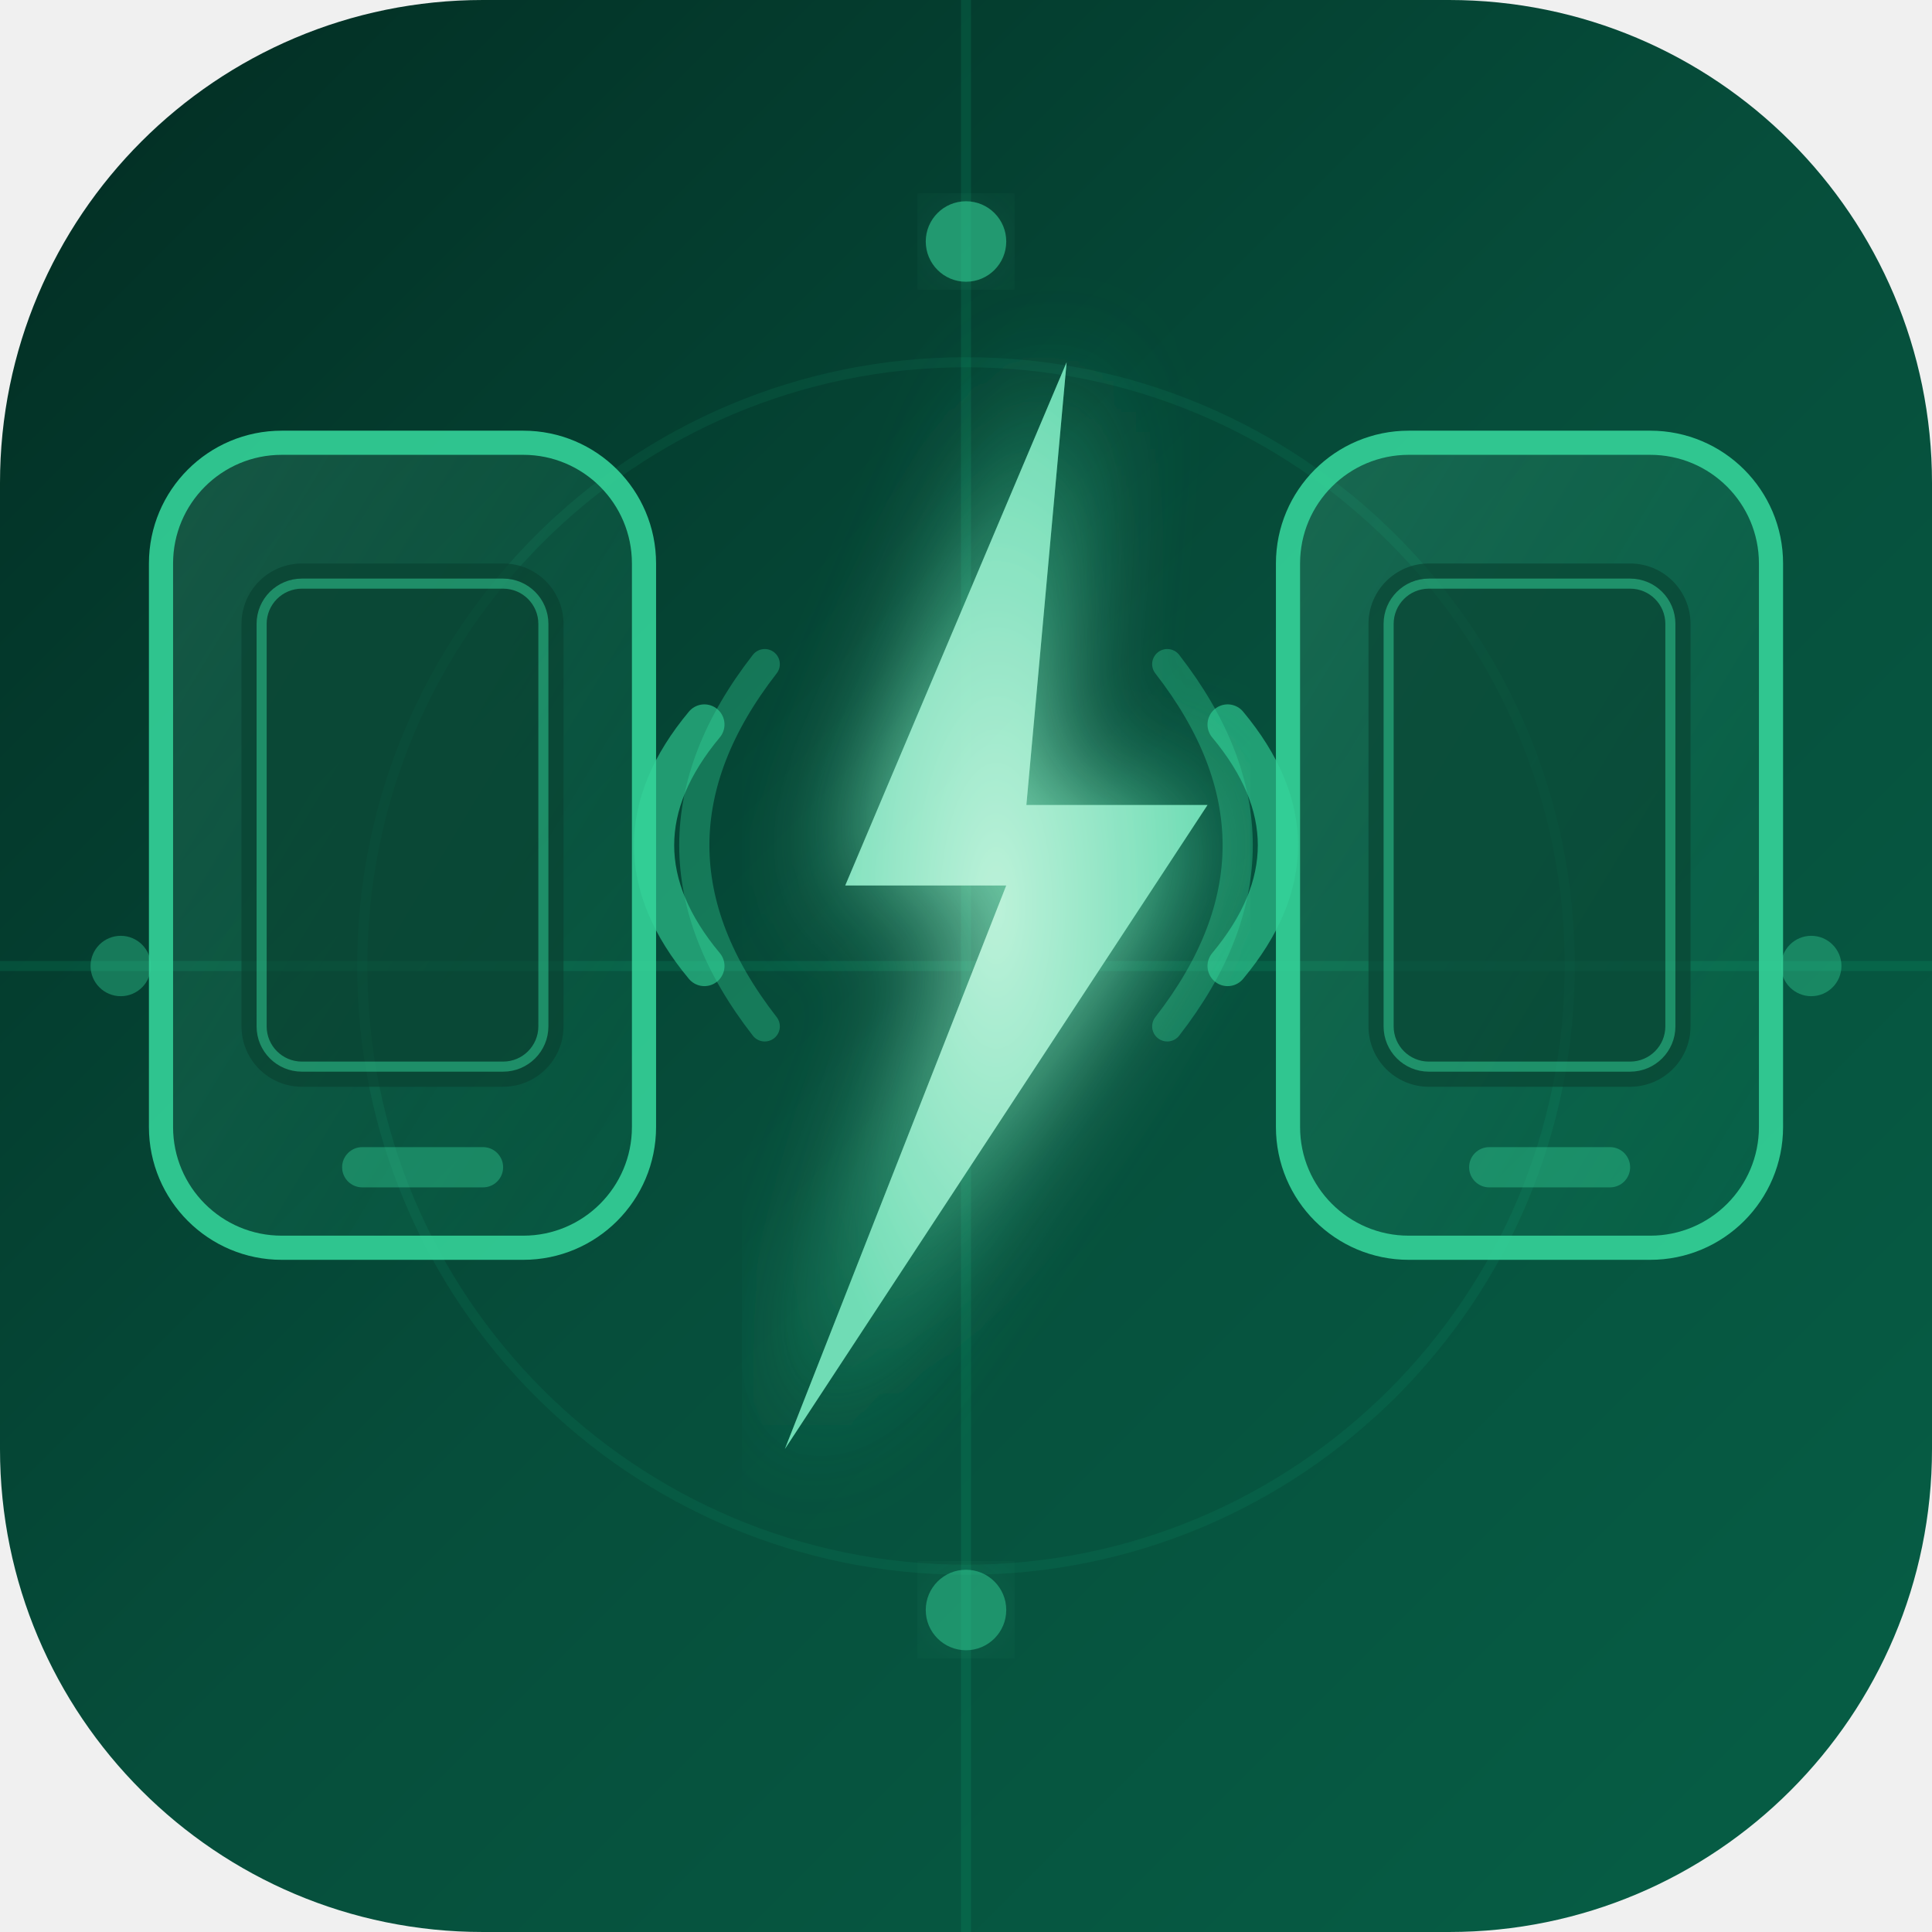
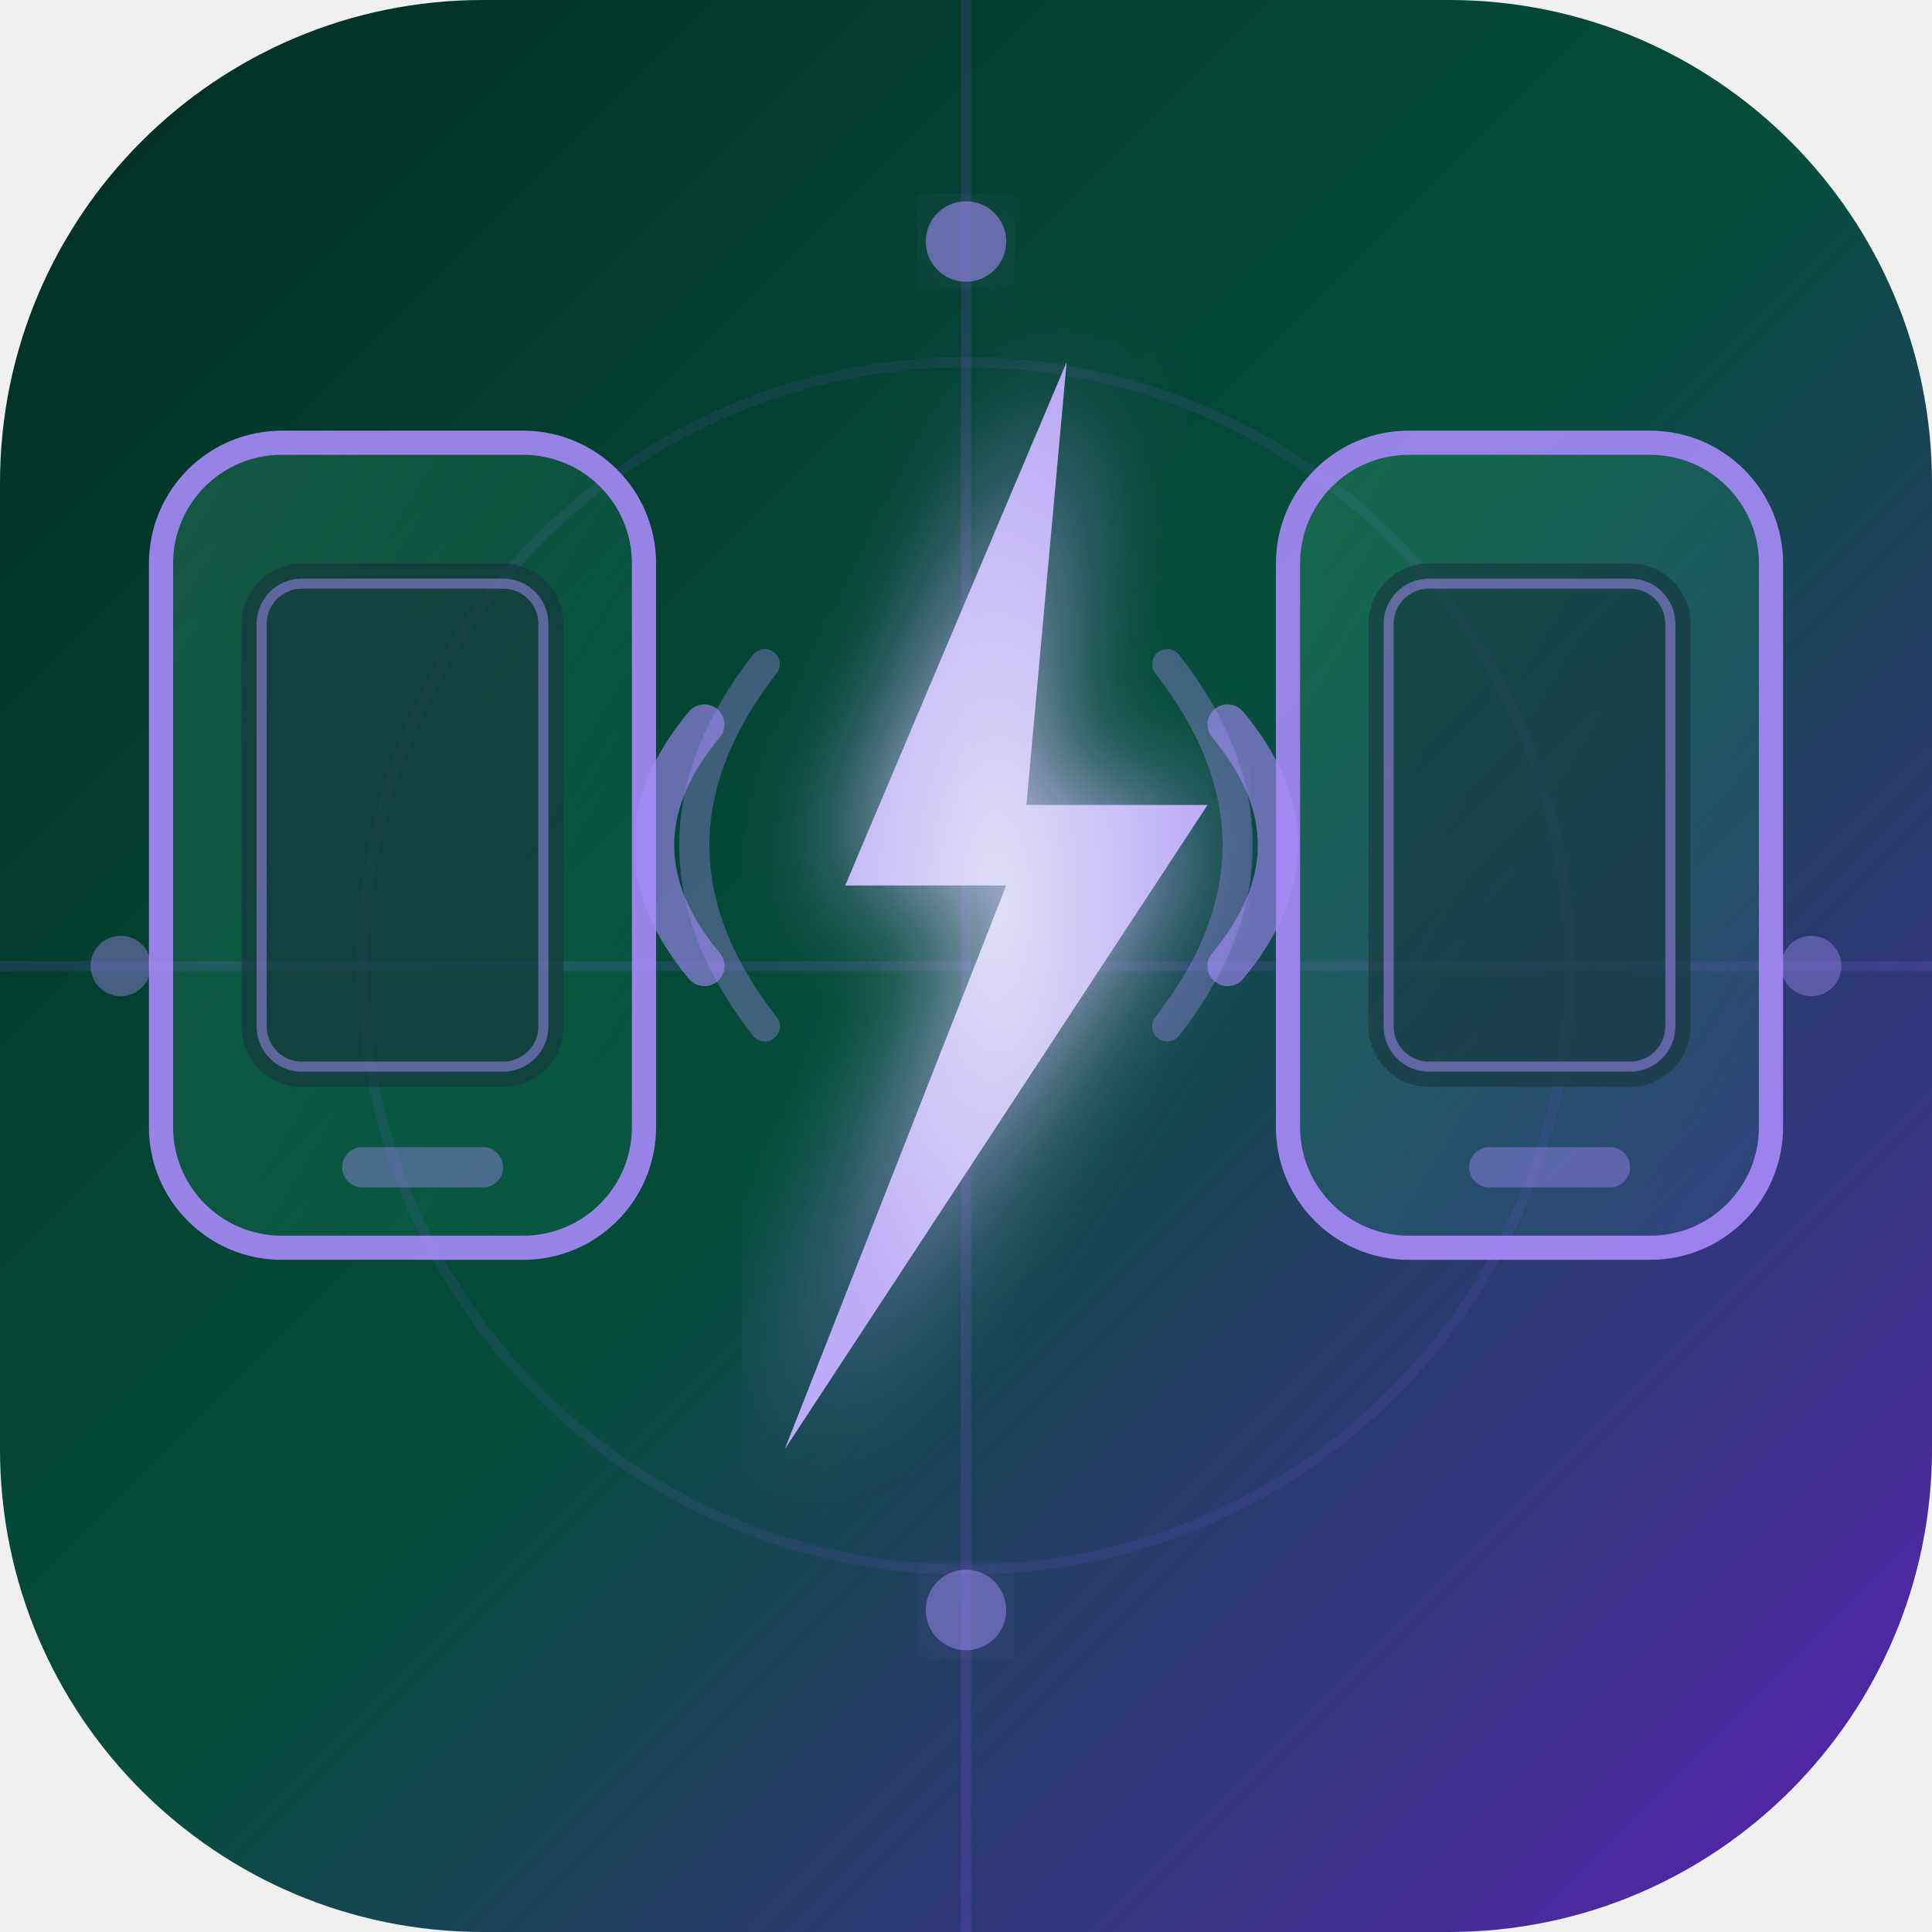
<svg xmlns="http://www.w3.org/2000/svg" viewBox="0 0 96 96">
  <defs>
    <linearGradient id="bg" x1="0%" y1="0%" x2="100%" y2="100%">
      <stop offset="0%" stop-color="#022c22" />
      <stop offset="50%" stop-color="#064e3b" />
-       <stop offset="100%" stop-color="#065f46" />
+       <stop offset="100%" stop-color="#5B21B6" />
    </linearGradient>
    <linearGradient id="phoneGrad" x1="0%" y1="0%" x2="100%" y2="100%">
      <stop offset="0%" stop-color="rgba(110,231,183,0.2)" />
      <stop offset="100%" stop-color="rgba(16,185,129,0.1)" />
    </linearGradient>
    <filter id="glow">
      <feGaussianBlur stdDeviation="3" result="blur" />
      <feMerge>
        <feMergeNode in="blur" />
        <feMergeNode in="SourceGraphic" />
      </feMerge>
    </filter>
    <radialGradient id="bolt" cx="50%" cy="50%" r="50%">
-       <stop offset="0%" stop-color="#a7f3d0" />
-       <stop offset="100%" stop-color="#34d399" />
+       <stop offset="0%" stop-color="#DDD6FE" />
+       <stop offset="100%" stop-color="#A78BFA" />
    </radialGradient>
  </defs>
  <rect width="96" height="96" rx="24" fill="url(#bg)" />
-   <line x1="0" y1="48" x2="96" y2="48" stroke="#10b981" stroke-width="0.5" opacity="0.15" />
-   <line x1="48" y1="0" x2="48" y2="96" stroke="#10b981" stroke-width="0.5" opacity="0.15" />
-   <circle cx="48" cy="48" r="30" fill="none" stroke="#10b981" stroke-width="0.5" opacity="0.1" />
-   <rect x="8" y="22" width="24" height="40" rx="6" fill="url(#phoneGrad)" stroke="#34d399" stroke-width="1.2" opacity="0.9" />
+   <line x1="0" y1="48" x2="96" y2="48" stroke="#8B5CF6" stroke-width="0.5" opacity="0.15" />
+   <line x1="48" y1="0" x2="48" y2="96" stroke="#8B5CF6" stroke-width="0.5" opacity="0.15" />
+   <circle cx="48" cy="48" r="30" fill="none" stroke="#8B5CF6" stroke-width="0.5" opacity="0.1" />
+   <rect x="8" y="22" width="24" height="40" rx="6" fill="url(#phoneGrad)" stroke="#A78BFA" stroke-width="1.2" opacity="0.9" />
  <rect x="12" y="28" width="16" height="26" rx="3" fill="#022c22" opacity="0.6" />
-   <rect x="12" y="28" width="16" height="26" rx="3" fill="#34d399" opacity="0.08" />
-   <rect x="13" y="29" width="14" height="24" rx="2" fill="none" stroke="#34d399" stroke-width="0.5" opacity="0.5" />
-   <rect x="17" y="57" width="8" height="2" rx="1" fill="#34d399" opacity="0.4" />
-   <rect x="64" y="22" width="24" height="40" rx="6" fill="url(#phoneGrad)" stroke="#34d399" stroke-width="1.2" opacity="0.9" />
+   <rect x="12" y="28" width="16" height="26" rx="3" fill="#A78BFA" opacity="0.08" />
+   <rect x="13" y="29" width="14" height="24" rx="2" fill="none" stroke="#A78BFA" stroke-width="0.5" opacity="0.5" />
+   <rect x="17" y="57" width="8" height="2" rx="1" fill="#A78BFA" opacity="0.4" />
+   <rect x="64" y="22" width="24" height="40" rx="6" fill="url(#phoneGrad)" stroke="#A78BFA" stroke-width="1.2" opacity="0.9" />
  <rect x="68" y="28" width="16" height="26" rx="3" fill="#022c22" opacity="0.6" />
-   <rect x="68" y="28" width="16" height="26" rx="3" fill="#34d399" opacity="0.08" />
-   <rect x="69" y="29" width="14" height="24" rx="2" fill="none" stroke="#34d399" stroke-width="0.5" opacity="0.5" />
-   <rect x="73" y="57" width="8" height="2" rx="1" fill="#34d399" opacity="0.4" />
-   <path d="M35 36 Q30 42 35 48" fill="none" stroke="#34d399" stroke-width="2" stroke-linecap="round" opacity="0.6" />
-   <path d="M38 33 Q31 42 38 51" fill="none" stroke="#34d399" stroke-width="1.5" stroke-linecap="round" opacity="0.35" />
-   <path d="M61 36 Q66 42 61 48" fill="none" stroke="#34d399" stroke-width="2" stroke-linecap="round" opacity="0.6" />
-   <path d="M58 33 Q65 42 58 51" fill="none" stroke="#34d399" stroke-width="1.5" stroke-linecap="round" opacity="0.35" />
+   <rect x="68" y="28" width="16" height="26" rx="3" fill="#A78BFA" opacity="0.08" />
+   <rect x="69" y="29" width="14" height="24" rx="2" fill="none" stroke="#A78BFA" stroke-width="0.5" opacity="0.5" />
+   <rect x="73" y="57" width="8" height="2" rx="1" fill="#A78BFA" opacity="0.4" />
+   <path d="M35 36 Q30 42 35 48" fill="none" stroke="#A78BFA" stroke-width="2" stroke-linecap="round" opacity="0.6" />
+   <path d="M38 33 Q31 42 38 51" fill="none" stroke="#A78BFA" stroke-width="1.5" stroke-linecap="round" opacity="0.35" />
+   <path d="M61 36 Q66 42 61 48" fill="none" stroke="#A78BFA" stroke-width="2" stroke-linecap="round" opacity="0.6" />
+   <path d="M58 33 Q65 42 58 51" fill="none" stroke="#A78BFA" stroke-width="1.5" stroke-linecap="round" opacity="0.35" />
  <path d="M53 18 L42 44 L50 44 L39 72 L60 40 L51 40 Z" fill="url(#bolt)" filter="url(#glow)" opacity="0.95" />
  <path d="M53 18 L42 44 L50 44 L39 72 L60 40 L51 40 Z" fill="white" opacity="0.3" />
-   <circle cx="48" cy="12" r="2" fill="#34d399" opacity="0.6" filter="url(#glow)" />
-   <circle cx="48" cy="80" r="2" fill="#34d399" opacity="0.5" filter="url(#glow)" />
-   <circle cx="6" cy="48" r="1.5" fill="#34d399" opacity="0.4" />
-   <circle cx="90" cy="48" r="1.5" fill="#34d399" opacity="0.4" />
+   <circle cx="48" cy="12" r="2" fill="#A78BFA" opacity="0.6" filter="url(#glow)" />
+   <circle cx="48" cy="80" r="2" fill="#A78BFA" opacity="0.5" filter="url(#glow)" />
+   <circle cx="6" cy="48" r="1.5" fill="#A78BFA" opacity="0.4" />
+   <circle cx="90" cy="48" r="1.5" fill="#A78BFA" opacity="0.4" />
</svg>
